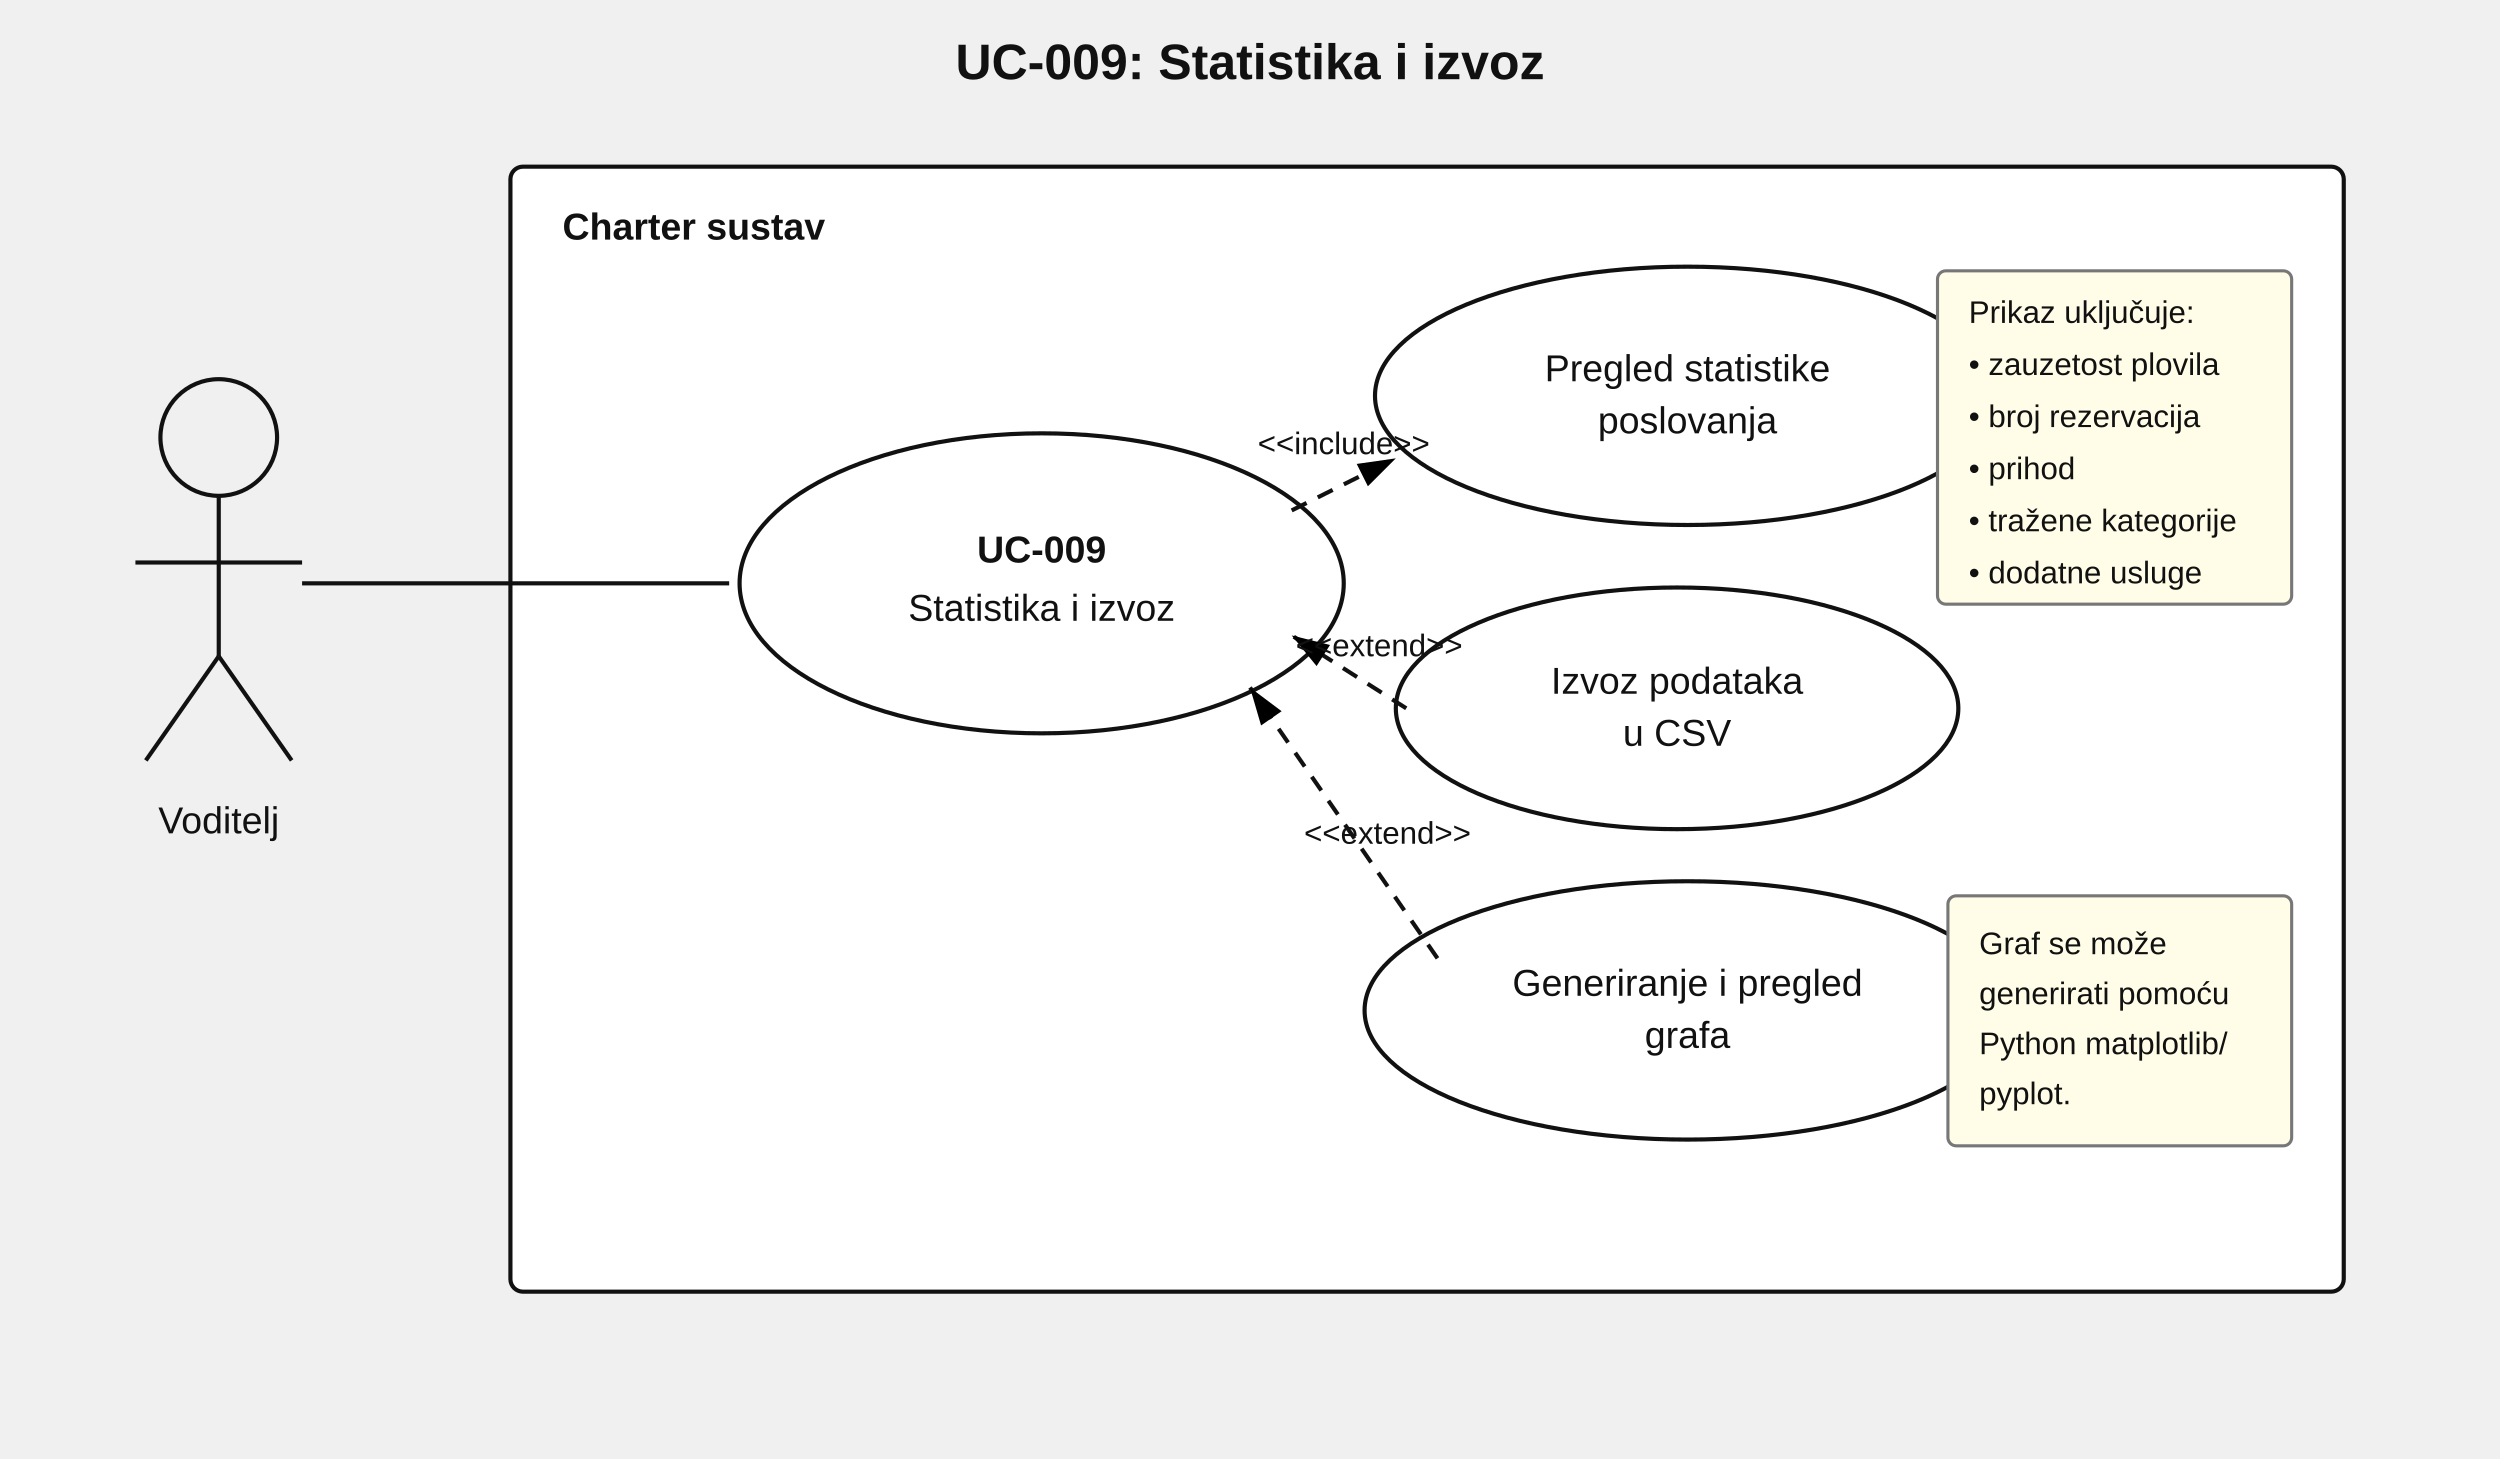
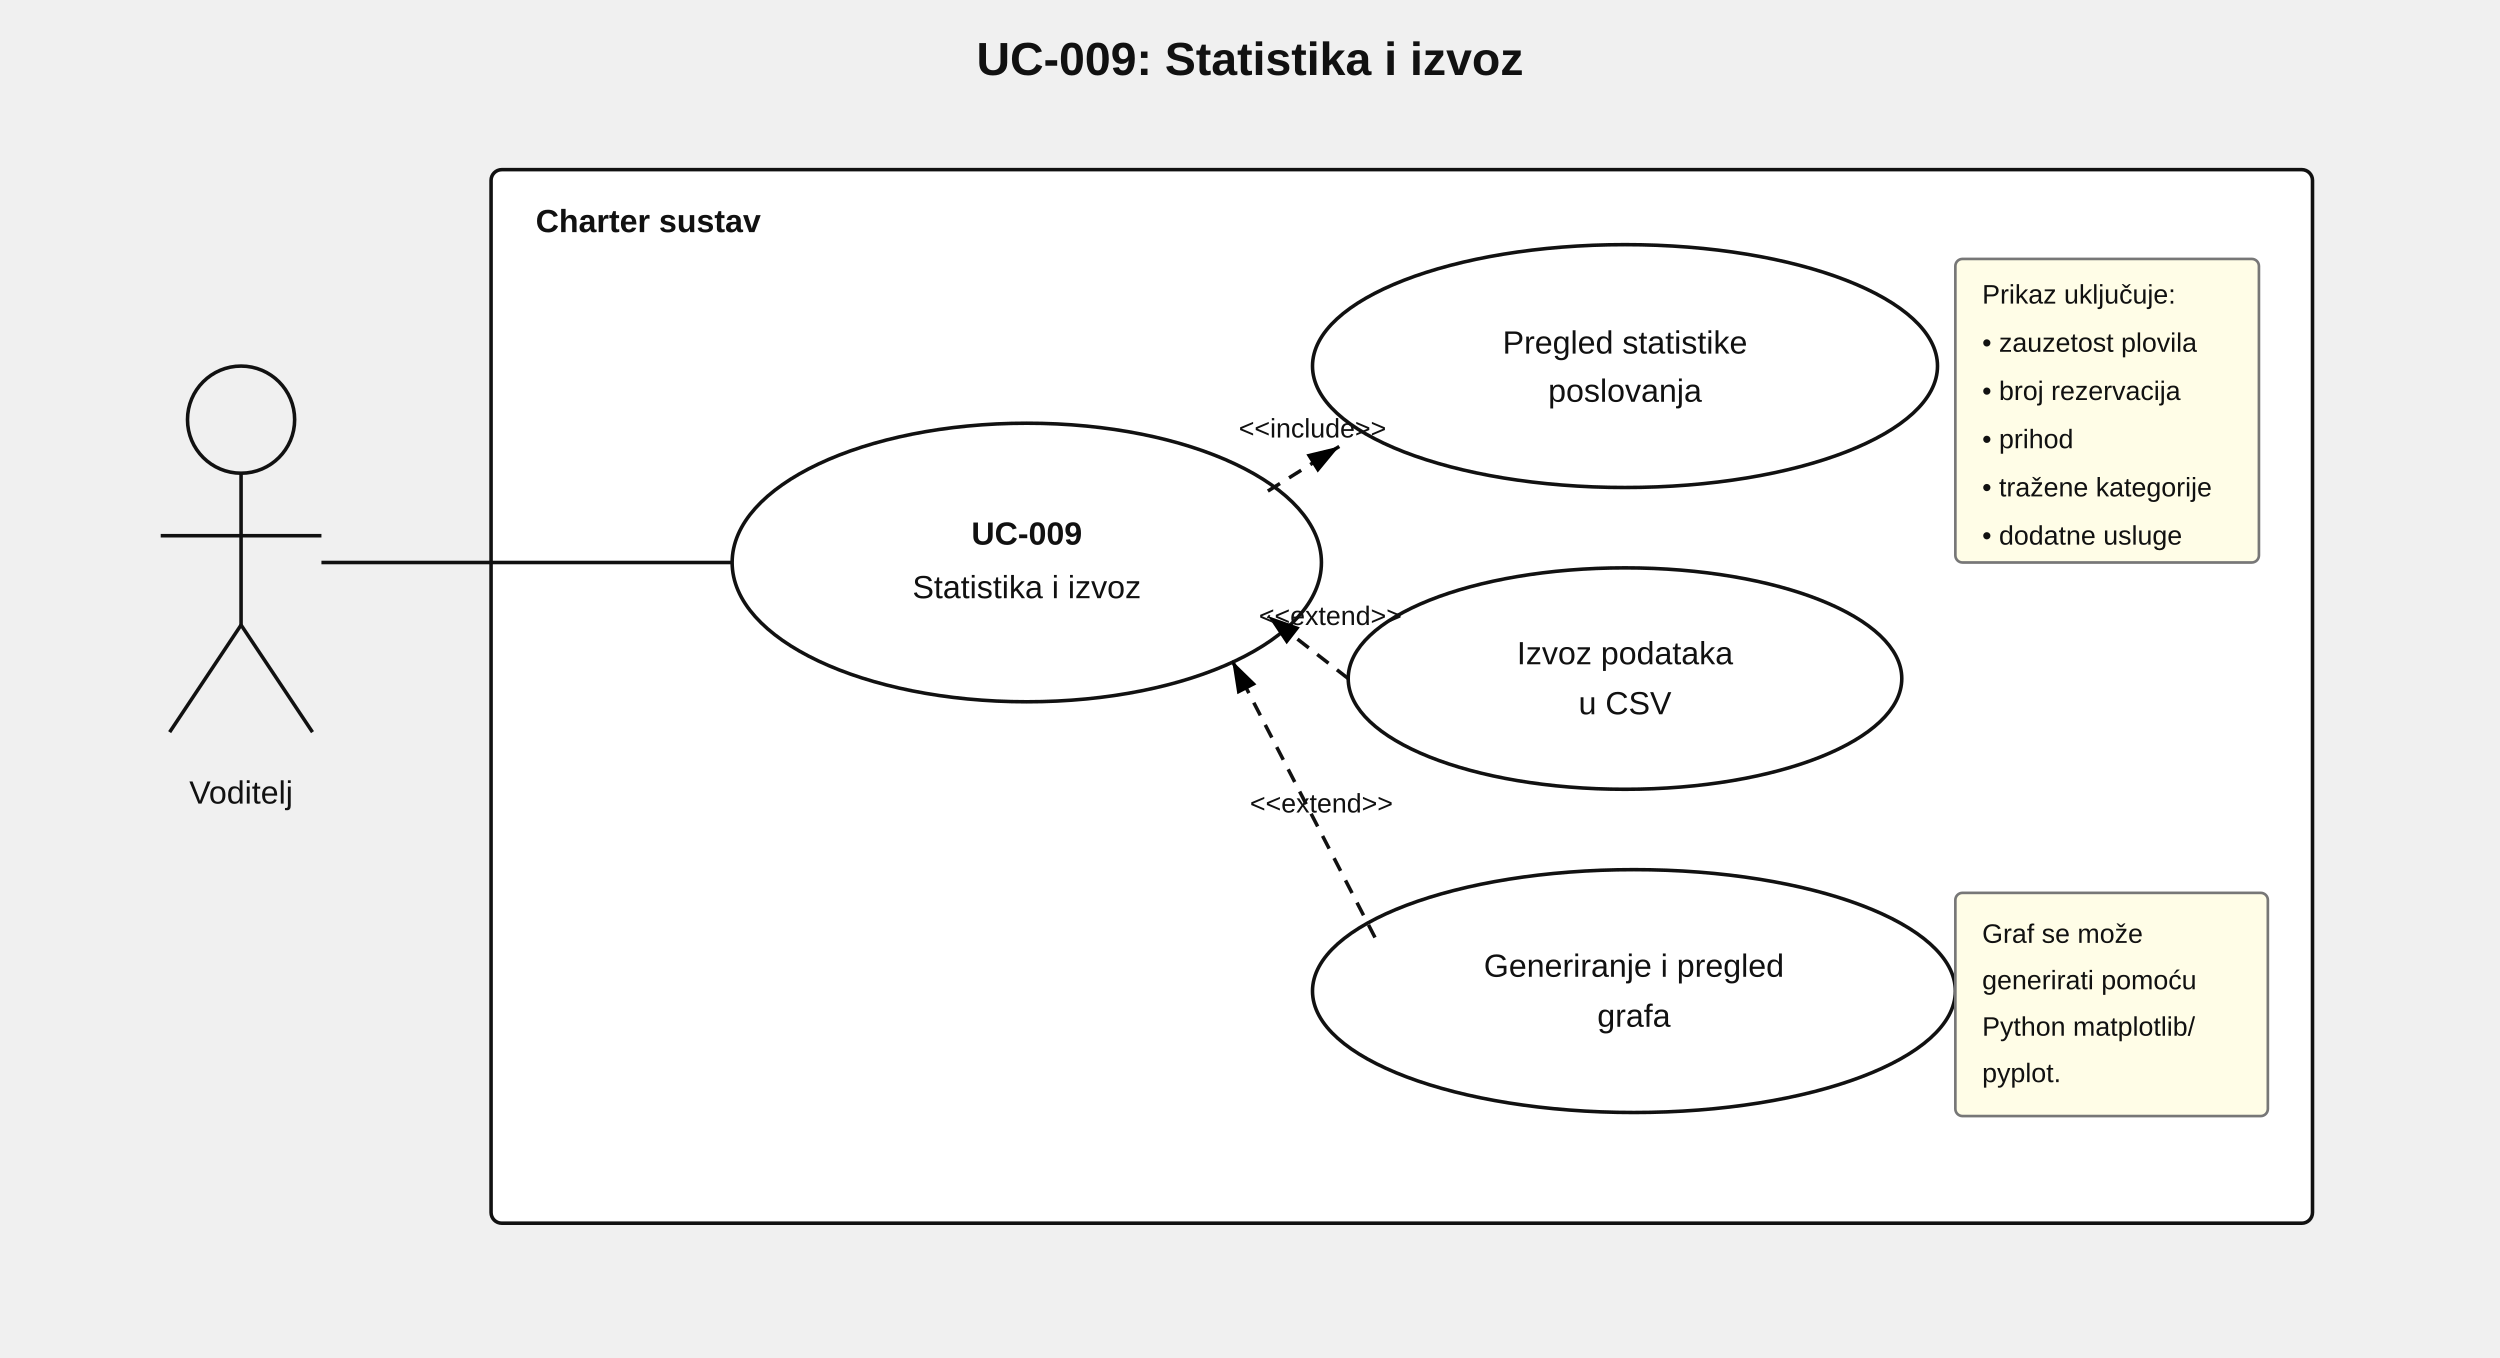
- <svg xmlns="http://www.w3.org/2000/svg" width="1200" height="700" viewBox="0 0 1200 700">
+ <svg xmlns="http://www.w3.org/2000/svg" width="1400" height="760" viewBox="0 0 1400 760">
  <defs>
    <marker id="arrow" markerWidth="10" markerHeight="10" refX="9" refY="3" orient="auto" markerUnits="strokeWidth">
      <path d="M0,0 L0,6 L9,3 z" fill="#000" />
    </marker>
  </defs>
  <style>
    text { font-family: Arial, Helvetica, sans-serif; fill:#111; }
-     .title { font-size: 24px; font-weight: 700; }
+     .title { font-size: 26px; font-weight: 700; }
    .label { font-size: 18px; }
    .small { font-size: 15px; }
    .box { fill:#fff; stroke:#111; stroke-width:2; }
    .uc { fill:#fff; stroke:#111; stroke-width:2; }
    .line { stroke:#111; stroke-width:2; fill:none; }
    .dash { stroke:#111; stroke-width:2; fill:none; stroke-dasharray:8 6; }
    .note { fill:#fffde7; stroke:#777; stroke-width:1.5; }
  </style>
-   <text x="600" y="38" text-anchor="middle" class="title">UC-009: Statistika i izvoz</text>
-   <circle cx="105" cy="210" r="28" class="line" />
-   <line x1="105" y1="238" x2="105" y2="315" class="line" />
-   <line x1="65" y1="270" x2="145" y2="270" class="line" />
-   <line x1="105" y1="315" x2="70" y2="365" class="line" />
-   <line x1="105" y1="315" x2="140" y2="365" class="line" />
-   <text x="105" y="400" text-anchor="middle" class="label">Voditelj</text>
-   <rect x="245" y="80" width="880" height="540" rx="6" class="box" />
-   <text x="270" y="115" class="label" font-weight="700">Charter sustav</text>
-   <ellipse cx="500" cy="280" rx="145" ry="72" class="uc" />
-   <text x="500" y="270" text-anchor="middle" class="label" font-weight="700">UC-009</text>
-   <text x="500" y="298" text-anchor="middle" class="label">Statistika i izvoz</text>
-   <ellipse cx="810" cy="190" rx="150" ry="62" class="uc" />
-   <text x="810" y="183" text-anchor="middle" class="label">Pregled statistike</text>
-   <text x="810" y="208" text-anchor="middle" class="label">poslovanja</text>
-   <ellipse cx="805" cy="340" rx="135" ry="58" class="uc" />
-   <text x="805" y="333" text-anchor="middle" class="label">Izvoz podataka</text>
-   <text x="805" y="358" text-anchor="middle" class="label">u CSV</text>
-   <ellipse cx="810" cy="485" rx="155" ry="62" class="uc" />
-   <text x="810" y="478" text-anchor="middle" class="label">Generiranje i pregled</text>
-   <text x="810" y="503" text-anchor="middle" class="label">grafa</text>
-   <line x1="145" y1="280" x2="350" y2="280" class="line" />
-   <line x1="620" y1="245" x2="670" y2="220" class="dash" marker-end="url(#arrow)" />
-   <text x="645" y="218" text-anchor="middle" class="small">&lt;&lt;include&gt;&gt;</text>
-   <line x1="675" y1="340" x2="620" y2="305" class="dash" marker-end="url(#arrow)" />
-   <text x="662" y="315" text-anchor="middle" class="small">&lt;&lt;extend&gt;&gt;</text>
-   <line x1="690" y1="460" x2="600" y2="330" class="dash" marker-end="url(#arrow)" />
-   <text x="666" y="405" text-anchor="middle" class="small">&lt;&lt;extend&gt;&gt;</text>
-   <rect x="930" y="130" width="170" height="160" rx="4" class="note" />
-   <text x="945" y="155" class="small">Prikaz uključuje:</text>
-   <text x="945" y="180" class="small">• zauzetost plovila</text>
-   <text x="945" y="205" class="small">• broj rezervacija</text>
-   <text x="945" y="230" class="small">• prihod</text>
-   <text x="945" y="255" class="small">• tražene kategorije</text>
-   <text x="945" y="280" class="small">• dodatne usluge</text>
-   <rect x="935" y="430" width="165" height="120" rx="4" class="note" />
-   <text x="950" y="458" class="small">Graf se može</text>
-   <text x="950" y="482" class="small">generirati pomoću</text>
-   <text x="950" y="506" class="small">Python matplotlib/</text>
-   <text x="950" y="530" class="small">pyplot.</text>
+   <text x="700" y="42" text-anchor="middle" class="title">UC-009: Statistika i izvoz</text>
+   <circle cx="135" cy="235" r="30" class="line" />
+   <line x1="135" y1="265" x2="135" y2="350" class="line" />
+   <line x1="90" y1="300" x2="180" y2="300" class="line" />
+   <line x1="135" y1="350" x2="95" y2="410" class="line" />
+   <line x1="135" y1="350" x2="175" y2="410" class="line" />
+   <text x="135" y="450" text-anchor="middle" class="label">Voditelj</text>
+   <rect x="275" y="95" width="1020" height="590" rx="6" class="box" />
+   <text x="300" y="130" class="label" font-weight="700">Charter sustav</text>
+   <ellipse cx="575" cy="315" rx="165" ry="78" class="uc" />
+   <text x="575" y="305" text-anchor="middle" class="label" font-weight="700">UC-009</text>
+   <text x="575" y="335" text-anchor="middle" class="label">Statistika i izvoz</text>
+   <ellipse cx="910" cy="205" rx="175" ry="68" class="uc" />
+   <text x="910" y="198" text-anchor="middle" class="label">Pregled statistike</text>
+   <text x="910" y="225" text-anchor="middle" class="label">poslovanja</text>
+   <ellipse cx="910" cy="380" rx="155" ry="62" class="uc" />
+   <text x="910" y="372" text-anchor="middle" class="label">Izvoz podataka</text>
+   <text x="910" y="400" text-anchor="middle" class="label">u CSV</text>
+   <ellipse cx="915" cy="555" rx="180" ry="68" class="uc" />
+   <text x="915" y="547" text-anchor="middle" class="label">Generiranje i pregled</text>
+   <text x="915" y="575" text-anchor="middle" class="label">grafa</text>
+   <line x1="180" y1="315" x2="410" y2="315" class="line" />
+   <line x1="710" y1="275" x2="750" y2="250" class="dash" marker-end="url(#arrow)" />
+   <text x="735" y="245" text-anchor="middle" class="small">&lt;&lt;include&gt;&gt;</text>
+   <line x1="755" y1="380" x2="710" y2="345" class="dash" marker-end="url(#arrow)" />
+   <text x="745" y="350" text-anchor="middle" class="small">&lt;&lt;extend&gt;&gt;</text>
+   <line x1="770" y1="525" x2="690" y2="370" class="dash" marker-end="url(#arrow)" />
+   <text x="740" y="455" text-anchor="middle" class="small">&lt;&lt;extend&gt;&gt;</text>
+   <rect x="1095" y="145" width="170" height="170" rx="4" class="note" />
+   <text x="1110" y="170" class="small">Prikaz uključuje:</text>
+   <text x="1110" y="197" class="small">• zauzetost plovila</text>
+   <text x="1110" y="224" class="small">• broj rezervacija</text>
+   <text x="1110" y="251" class="small">• prihod</text>
+   <text x="1110" y="278" class="small">• tražene kategorije</text>
+   <text x="1110" y="305" class="small">• dodatne usluge</text>
+   <rect x="1095" y="500" width="175" height="125" rx="4" class="note" />
+   <text x="1110" y="528" class="small">Graf se može</text>
+   <text x="1110" y="554" class="small">generirati pomoću</text>
+   <text x="1110" y="580" class="small">Python matplotlib/</text>
+   <text x="1110" y="606" class="small">pyplot.</text>
</svg>
